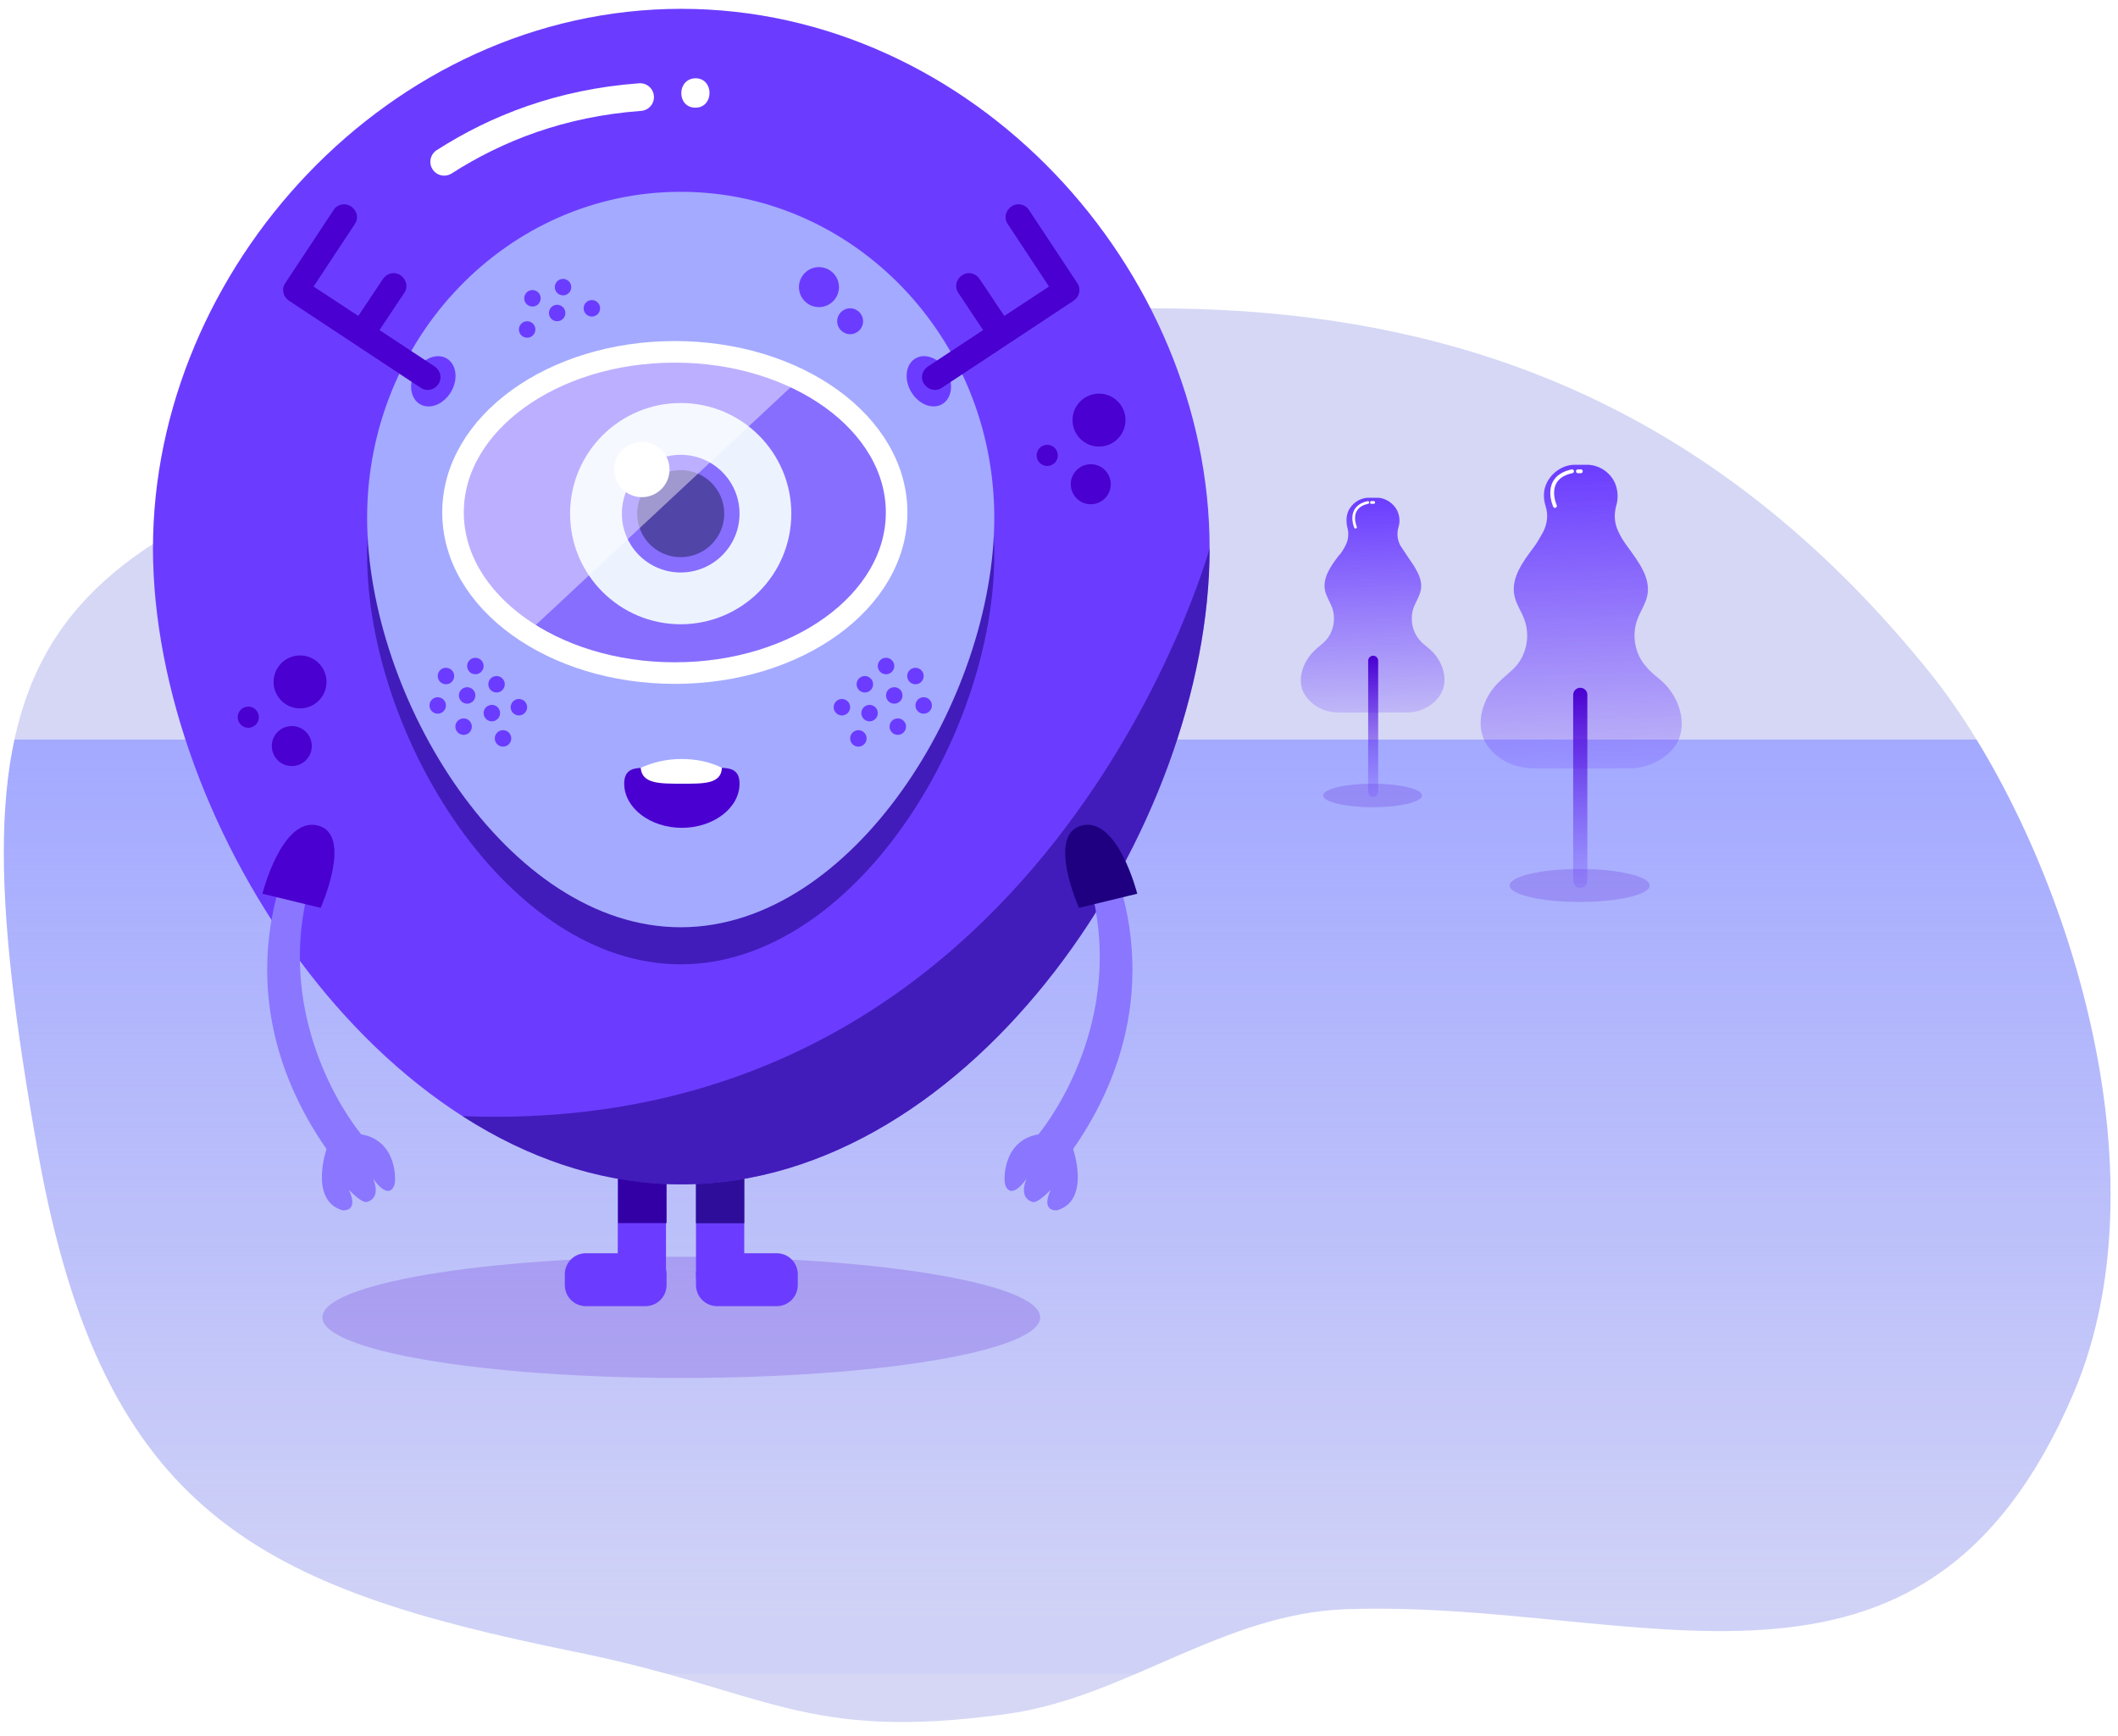
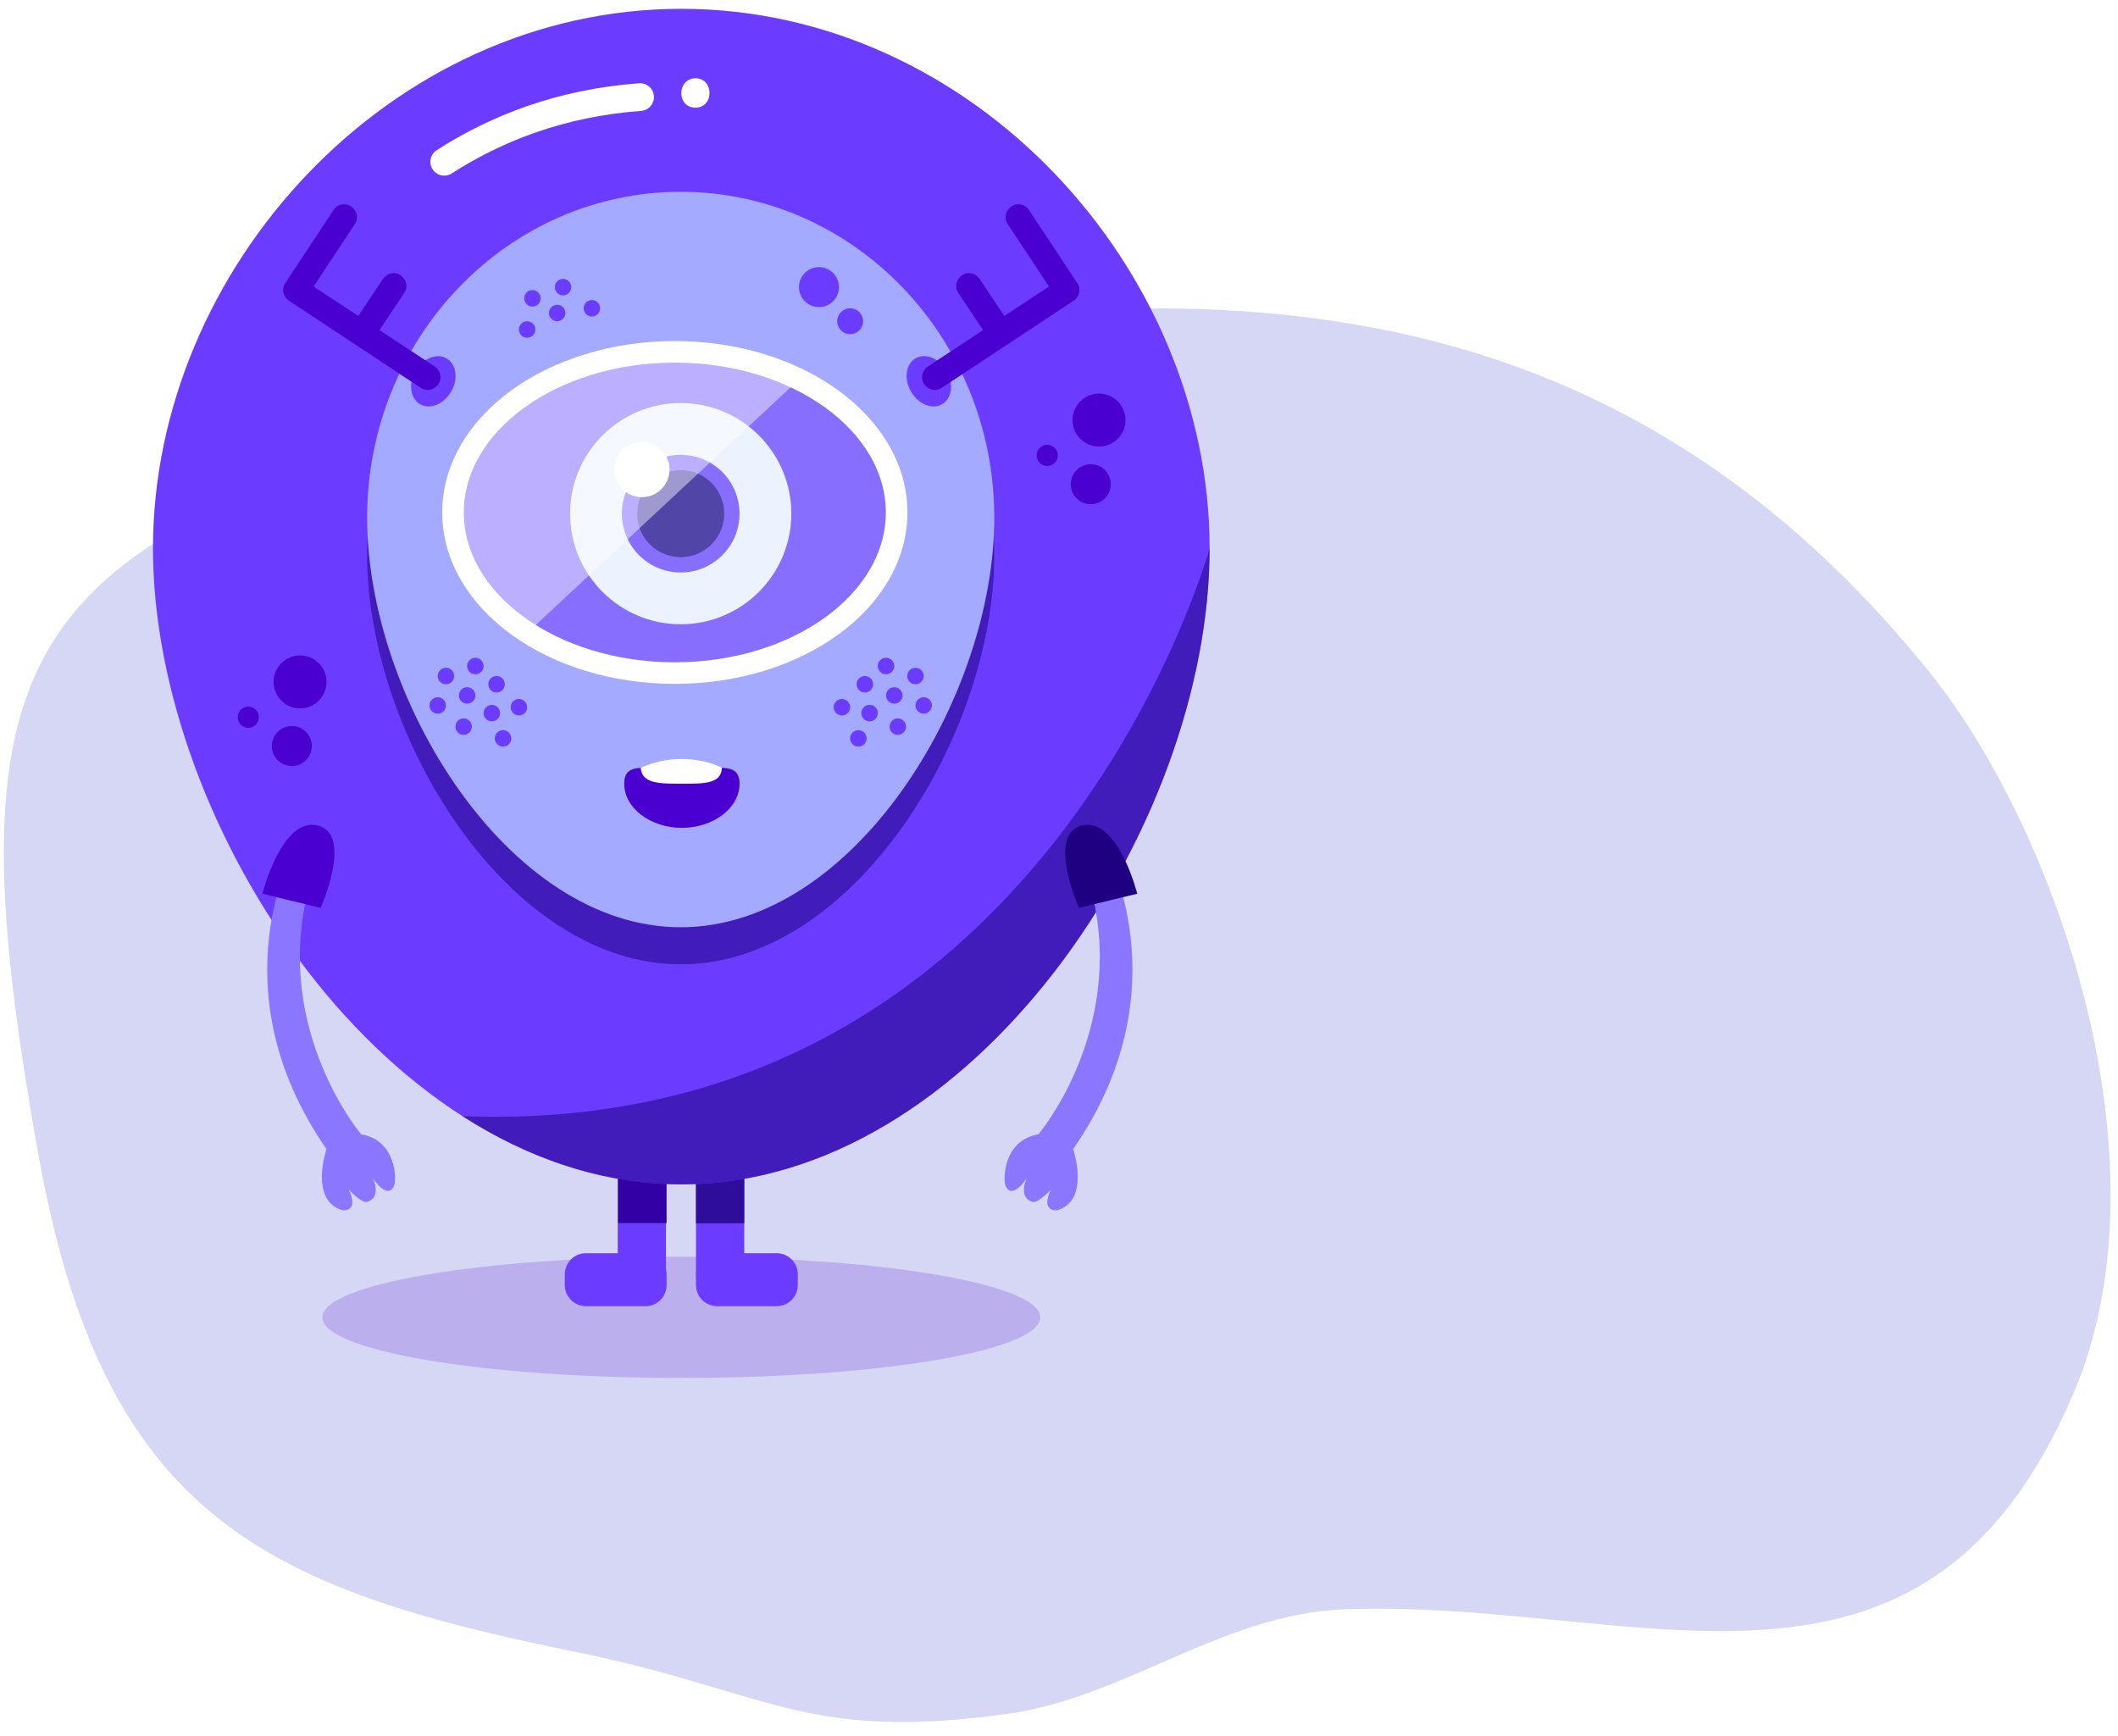
<svg xmlns="http://www.w3.org/2000/svg" version="1.0" x="0px" y="0px" viewBox="0 0 360 295" enable-background="new 0 0 360 295" xml:space="preserve">
  <g id="Background">
    <rect x="-19.9" y="-2.5" opacity="0.35" fill="#A4AAFF" width="399.9" height="296.9" />
  </g>
  <g id="Fog">
</g>
  <g id="Sky">
    <g id="Layer_12">
	</g>
  </g>
  <g id="Mountains">
</g>
  <g id="Trees">
</g>
  <g id="Floor">
-     <linearGradient id="SVGID_1_" gradientUnits="userSpaceOnUse" x1="178.752" y1="128.209" x2="178.752" y2="275.013">
-       <stop offset="0" style="stop-color:#A4AAFF" />
-       <stop offset="0.998" style="stop-color:#A4AAFF;stop-opacity:0.1" />
-     </linearGradient>
-     <rect x="-4.9" y="125.7" fill="url(#SVGID_1_)" width="367.3" height="158.8" />
-   </g>
+ </g>
  <g id="Dekoration">
-     <g>
-       <ellipse opacity="0.19" fill="#4A00D0" cx="268.5" cy="150.5" rx="11.9" ry="2.8" />
-       <g>
-         <g>
-           <g>
-             <linearGradient id="SVGID_2_" gradientUnits="userSpaceOnUse" x1="267.298" y1="78.972" x2="268.784" y2="130.823">
-               <stop offset="0" style="stop-color:#6B3CFF" />
-               <stop offset="1" style="stop-color:#6B3CFF;stop-opacity:0.2" />
-             </linearGradient>
-             <path fill="url(#SVGID_2_)" d="M282.5,115.8c-0.9-0.8-1.9-1.5-2.7-2.5c-1.9-2.1-2.5-5.3-1.5-8c0.5-1.4,1.4-2.6,1.7-4.1       c0.6-3-1.5-5.7-3.3-8.2c-0.6-0.8-1.2-1.7-1.6-2.6c-0.7-1.4-0.8-2.9-0.4-4.4c0.4-1.3,0.3-2.7-0.2-3.9c-0.8-1.8-2.6-3-4.5-3.1       h-2.6c-1.9,0.1-3.7,1.4-4.5,3.1c-0.6,1.2-0.6,2.6-0.2,3.9c0.5,1.5,0.3,3-0.4,4.4c-0.5,0.9-1,1.8-1.6,2.6       c-1.8,2.4-3.9,5.2-3.3,8.2c0.3,1.5,1.2,2.7,1.7,4.1c1,2.7,0.4,5.9-1.5,8c-0.8,0.9-1.8,1.6-2.7,2.5c-2.9,2.7-4.3,7.3-2.3,10.6       c1.7,2.7,4.8,4.2,8.1,4.2h8h0.2h8c3.3,0,6.4-1.6,8.1-4.2C286.9,123,285.4,118.4,282.5,115.8z" />
-           </g>
-           <linearGradient id="SVGID_3_" gradientUnits="userSpaceOnUse" x1="268.068" y1="116.933" x2="269.042" y2="150.914">
-             <stop offset="0" style="stop-color:#4A00D0" />
-             <stop offset="1" style="stop-color:#6B3CFF;stop-opacity:0.2" />
-           </linearGradient>
-           <line fill="#5451B7" stroke="url(#SVGID_3_)" stroke-width="2.408" stroke-linecap="round" stroke-miterlimit="10" x1="268.6" y1="118.1" x2="268.6" y2="149.7" />
-           <path fill="none" stroke="#FFFFFF" stroke-width="0.649" stroke-linecap="round" stroke-miterlimit="10" d="M264.3,86      c0,0-2.2-4.8,2.9-5.9" />
-           <line fill="none" stroke="#FFFFFF" stroke-width="0.649" stroke-linecap="round" stroke-miterlimit="10" x1="268.2" y1="80.1" x2="268.7" y2="80.1" />
-         </g>
-       </g>
-     </g>
-     <g>
-       <ellipse opacity="0.19" fill="#4A00D0" cx="233.3" cy="135.2" rx="8.4" ry="2" />
-       <g>
-         <g>
-           <g>
-             <linearGradient id="SVGID_4_" gradientUnits="userSpaceOnUse" x1="232.501" y1="84.577" x2="233.553" y2="121.24">
-               <stop offset="0" style="stop-color:#6B3CFF" />
-               <stop offset="1" style="stop-color:#6B3CFF;stop-opacity:0.2" />
-             </linearGradient>
-             <path fill="url(#SVGID_4_)" d="M243.3,110.6c-0.6-0.6-1.4-1.1-1.9-1.7c-1.4-1.5-1.8-3.8-1.1-5.7c0.4-1,1-1.9,1.2-2.9       c0.4-2.1-1.1-4-2.3-5.8c-0.4-0.6-0.8-1.2-1.2-1.8c-0.5-1-0.6-2.1-0.3-3.1c0.3-0.9,0.2-1.9-0.2-2.8c-0.6-1.2-1.9-2.1-3.2-2.2       h-1.9c-1.4,0.1-2.6,1-3.2,2.2c-0.4,0.9-0.4,1.9-0.2,2.8c0.3,1,0.2,2.2-0.3,3.1c-0.3,0.6-0.7,1.3-1.2,1.8       c-1.3,1.7-2.7,3.7-2.3,5.8c0.2,1,0.8,1.9,1.2,2.9c0.7,1.9,0.3,4.2-1.1,5.7c-0.6,0.6-1.3,1.1-1.9,1.7c-2,1.9-3.1,5.2-1.6,7.5       c1.2,1.9,3.4,3,5.7,3h5.7h0.2h5.7c2.3,0,4.5-1.1,5.7-3C246.3,115.7,245.3,112.5,243.3,110.6z" />
-           </g>
-           <linearGradient id="SVGID_5_" gradientUnits="userSpaceOnUse" x1="233.046" y1="111.419" x2="233.735" y2="135.446">
-             <stop offset="0" style="stop-color:#4A00D0" />
-             <stop offset="1" style="stop-color:#6B3CFF;stop-opacity:0.2" />
-           </linearGradient>
-           <line fill="#5451B7" stroke="url(#SVGID_5_)" stroke-width="1.702" stroke-linecap="round" stroke-miterlimit="10" x1="233.4" y1="112.3" x2="233.4" y2="134.6" />
-           <path fill="none" stroke="#FFFFFF" stroke-width="0.459" stroke-linecap="round" stroke-miterlimit="10" d="M230.4,89.6      c0,0-1.5-3.4,2.1-4.2" />
-           <line fill="none" stroke="#FFFFFF" stroke-width="0.459" stroke-linecap="round" stroke-miterlimit="10" x1="233.1" y1="85.4" x2="233.5" y2="85.4" />
-         </g>
-       </g>
-     </g>
-   </g>
+ </g>
  <g id="Mask">
    <path fill="#FFFFFF" d="M392.4,319.9V-11.4h-426v331.3H392.4z M89.8,69C187.2,43.9,267.3,39,328,114.3   c21.4,26.6,41.3,83.1,24.4,122.6c-25.6,59.8-73.5,34.9-123.5,36.6c-21.1,0.7-37.5,15-57.7,17.8c-34.7,4.8-40.5-3.9-73.7-10.6   c-53-10.8-80-23.2-91-84.6C-9.2,108.3,2.9,91.4,89.8,69z" />
  </g>
  <g id="Character">
    <ellipse opacity="0.19" fill="#4A00D0" cx="115.8" cy="223.9" rx="61" ry="10.3" />
    <g>
      <g>
        <g>
          <g>
            <path fill="#6B3CFF" d="M122.4,221.2c2.3,0,4.1-2.1,4.1-4.6v-60.9h-8.2v60.9C118.3,219.2,120.2,221.2,122.4,221.2z" />
          </g>
          <rect x="118.3" y="155.8" opacity="0.54" fill="#1E0080" width="8.2" height="52.1" />
        </g>
        <path fill="#6B3CFF" d="M132,222h-10.1c-2,0-3.6-1.6-3.6-3.6v-1.8c0-2,1.6-3.6,3.6-3.6H132c2,0,3.6,1.6,3.6,3.6v1.8     C135.6,220.4,134,222,132,222z" />
      </g>
      <rect x="118.3" y="155.8" opacity="0.54" fill="#1E0080" width="8.2" height="52.1" />
    </g>
    <g>
      <g>
        <path fill="#6B3CFF" d="M109.1,221.2c-2.3,0-4.1-2.1-4.1-4.6v-60.9h8.2v60.9C113.3,219.2,111.4,221.2,109.1,221.2z" />
      </g>
      <rect x="105" y="155.8" transform="matrix(-1 -5.073509e-11 5.073509e-11 -1 218.2815 363.667)" fill="#4A00D0" width="8.2" height="52.1" />
      <rect x="105" y="155.8" transform="matrix(-1 -5.073509e-11 5.073509e-11 -1 218.2815 363.667)" opacity="0.54" fill="#1E0080" width="8.2" height="52.1" />
      <path fill="#6B3CFF" d="M99.6,222h10.1c2,0,3.6-1.6,3.6-3.6v-1.8c0-2-1.6-3.6-3.6-3.6H99.6c-2,0-3.6,1.6-3.6,3.6v1.8    C96,220.4,97.6,222,99.6,222z" />
    </g>
    <g>
      <g>
        <g>
          <path fill="#6B3CFF" d="M26,93.2c0-47.5,40.2-91.7,89.8-91.7s89.8,44.2,89.8,91.7s-40.2,108.1-89.8,108.1S26,140.7,26,93.2z" />
        </g>
        <g>
          <path fill="none" stroke="#FFFFFF" stroke-width="4.705" stroke-linecap="round" stroke-miterlimit="10" d="M75.5,27.5      c8.9-5.7,19.8-10,33.3-11" />
          <g>
            <g>
              <path fill="#FFFFFF" d="M118.2,18.3c3.2,0,3.2-5,0-5C115,13.4,115,18.3,118.2,18.3L118.2,18.3z" />
            </g>
          </g>
        </g>
      </g>
      <path opacity="0.54" fill="#1E0080" d="M78.6,189.7L78.6,189.7c11.3,7.3,23.9,11.6,37.2,11.6c49.6,0,89.8-60.6,89.8-108.1    C205.6,93.2,178,193.6,78.6,189.7z" />
    </g>
    <g>
      <g>
        <g>
          <circle fill="#4A00D0" cx="51" cy="115.9" r="4.5" />
          <circle fill="#4A00D0" cx="42.2" cy="121.9" r="1.8" />
        </g>
        <circle fill="#4A00D0" cx="49.6" cy="126.8" r="3.4" />
      </g>
      <g>
        <g>
          <circle fill="#4A00D0" cx="186.8" cy="71.4" r="4.5" />
          <circle fill="#4A00D0" cx="178" cy="77.4" r="1.8" />
        </g>
        <circle fill="#4A00D0" cx="185.4" cy="82.3" r="3.4" />
      </g>
    </g>
    <path opacity="0.54" fill="#1E0080" d="M62.4,94.3c0-30.6,23.9-55.4,53.3-55.4S169,63.7,169,94.3s-23.9,69.6-53.3,69.6   S62.4,124.9,62.4,94.3z" />
    <path fill="#A4AAFF" d="M62.4,88c0-30.6,23.9-55.4,53.3-55.4S169,57.4,169,88s-23.9,69.6-53.3,69.6S62.4,118.6,62.4,88z" />
    <ellipse fill="#6B3CFF" cx="114.7" cy="87.3" rx="37.7" ry="27.3" />
    <g>
      <g>
        <circle fill="#6B3CFF" cx="147" cy="116.3" r="1.4" />
        <circle fill="#6B3CFF" cx="150.6" cy="113.2" r="1.4" />
        <circle fill="#6B3CFF" cx="152" cy="118.2" r="1.4" />
        <circle fill="#6B3CFF" cx="147.8" cy="121.2" r="1.4" />
        <circle fill="#6B3CFF" cx="152.6" cy="123.5" r="1.4" />
        <circle fill="#6B3CFF" cx="155.6" cy="114.9" r="1.4" />
        <circle fill="#6B3CFF" cx="157" cy="119.9" r="1.4" />
        <circle fill="#6B3CFF" cx="143.1" cy="120.2" r="1.4" />
        <circle fill="#6B3CFF" cx="145.9" cy="125.5" r="1.4" />
      </g>
      <g>
        <circle fill="#6B3CFF" cx="84.4" cy="116.3" r="1.4" />
        <circle fill="#6B3CFF" cx="80.8" cy="113.2" r="1.4" />
        <circle fill="#6B3CFF" cx="79.4" cy="118.2" r="1.4" />
        <circle fill="#6B3CFF" cx="83.6" cy="121.2" r="1.4" />
        <circle fill="#6B3CFF" cx="78.8" cy="123.5" r="1.4" />
        <circle fill="#6B3CFF" cx="75.8" cy="114.9" r="1.4" />
        <circle fill="#6B3CFF" cx="74.4" cy="119.9" r="1.4" />
        <circle fill="#6B3CFF" cx="88.2" cy="120.2" r="1.4" />
        <circle fill="#6B3CFF" cx="85.5" cy="125.5" r="1.4" />
      </g>
    </g>
    <g>
      <g>
        <path fill="#4A00D0" d="M115.9,130.9L115.9,130.9c5.4,0,9.8-1.8,9.8,2.3v0c0,4.1-4.4,7.5-9.8,7.5h0c-5.4,0-9.8-3.4-9.8-7.5v0     C106.1,129.1,110.5,130.9,115.9,130.9z" />
      </g>
      <path fill="#FFFFFF" d="M115.8,129c-2.6,0-4.9,0.6-6.9,1.5c0.2,2.7,3.2,2.7,6.9,2.7c3.7,0,6.8,0.1,6.9-2.7    C120.7,129.5,118.4,129,115.8,129L115.8,129z" />
    </g>
    <path opacity="0.36" fill="#D0E7FF" d="M115.8,113.9c0,0-0.1-0.1-0.1-0.1C115.7,113.8,115.7,113.9,115.8,113.9z" />
    <path opacity="0.36" fill="#D0E7FF" d="M115.9,115.1c-0.1-0.1-0.3-0.3-0.4-0.5C115.6,114.8,115.8,115,115.9,115.1z" />
    <path opacity="0.36" fill="#D0E7FF" d="M115.7,112.9C115.7,112.9,115.7,112.8,115.7,112.9C115.7,112.8,115.7,112.9,115.7,112.9z" />
    <path opacity="0.36" fill="#D0E7FF" d="M115.8,114.5c-0.1-0.1-0.1-0.2-0.2-0.2C115.6,114.3,115.7,114.4,115.8,114.5z" />
    <path opacity="0.36" fill="#D0E7FF" d="M115.7,112.4C115.7,112.4,115.7,112.4,115.7,112.4C115.7,112.4,115.7,112.4,115.7,112.4z" />
    <path opacity="0.36" fill="#D0E7FF" d="M115.7,113.4C115.7,113.4,115.7,113.3,115.7,113.4C115.7,113.3,115.7,113.4,115.7,113.4z" />
    <path opacity="0.36" fill="#FFFFFF" d="M115.9,113.3c-0.1-0.1-0.2-0.3-0.3-0.4C115.6,113,115.7,113.2,115.9,113.3z" />
    <path opacity="0.36" fill="#FFFFFF" d="M115.9,112.8c-0.1-0.2-0.2-0.3-0.4-0.5C115.6,112.5,115.7,112.7,115.9,112.8z" />
    <path opacity="0.36" fill="#FFFFFF" d="M115.8,114.7c-0.1-0.1-0.1-0.1-0.2-0.2C115.7,114.5,115.7,114.6,115.8,114.7z" />
    <path opacity="0.36" fill="#FFFFFF" d="M115.8,114.2c-0.1-0.1-0.2-0.2-0.3-0.3C115.6,114,115.7,114.1,115.8,114.2z" />
    <path opacity="0.36" fill="#FFFFFF" d="M115.8,113.8c-0.1-0.1-0.2-0.2-0.3-0.4C115.6,113.5,115.7,113.6,115.8,113.8z" />
    <g>
      <g>
        <circle fill="#FFFFFF" cx="115.7" cy="87.3" r="18.8" />
        <g>
          <circle fill="#6B3CFF" cx="115.7" cy="87.3" r="10" />
          <circle fill="#1E0080" cx="115.7" cy="87.3" r="7.4" />
        </g>
      </g>
    </g>
    <ellipse opacity="0.32" fill="#C2D8FF" cx="114.7" cy="88.5" rx="37.7" ry="27.3" />
    <path opacity="0.45" fill="#FFFFFF" d="M89.7,107.5c-7.8-5-12.7-12.3-12.7-20.4c0-15.1,16.9-27.3,37.7-27.3   c7.8,0,15.1,1.7,21.1,4.7" />
    <ellipse fill="none" stroke="#FFFFFF" stroke-width="3.668" stroke-miterlimit="10" cx="114.7" cy="87.1" rx="37.7" ry="27.3" />
    <g>
      <circle fill="#6B3CFF" cx="90.5" cy="50.7" r="1.4" />
      <circle fill="#6B3CFF" cx="94.7" cy="53.2" r="1.4" />
      <circle fill="#6B3CFF" cx="89.6" cy="56" r="1.4" />
      <circle fill="#6B3CFF" cx="100.6" cy="52.4" r="1.4" />
      <circle fill="#6B3CFF" cx="95.7" cy="48.8" r="1.4" />
    </g>
    <circle fill="#6B3CFF" cx="139.2" cy="48.8" r="3.4" />
    <circle fill="#6B3CFF" cx="144.5" cy="54.6" r="2.2" />
    <g>
      <ellipse transform="matrix(0.866 -0.5 0.5 0.866 -11.2667 87.6347)" fill="#6B3CFF" cx="157.9" cy="64.8" rx="3.5" ry="4.5" />
      <path fill="#4A00D0" d="M171.9,35.1c-1,0.7-1.3,2-0.6,3l7,10.6l-7.6,5l-4.2-6.3c-0.7-1-2-1.3-3-0.6c-1,0.7-1.3,2-0.6,3l4.2,6.3    l-9.4,6.2c-1,0.7-1.3,2-0.6,3c0.7,1,2,1.3,3,0.6l22.4-14.8c1-0.7,1.3-2,0.6-3l-8.2-12.4C174.3,34.7,172.9,34.4,171.9,35.1z" />
      <ellipse transform="matrix(0.5 -0.866 0.866 0.5 -19.3117 96.2336)" fill="#6B3CFF" cx="73.7" cy="64.8" rx="4.5" ry="3.5" />
      <path fill="#4A00D0" d="M59.7,35.1c1,0.7,1.3,2,0.6,3l-7,10.6l7.6,5l4.2-6.3c0.7-1,2-1.3,3-0.6c1,0.7,1.3,2,0.6,3l-4.2,6.3    l9.4,6.2c1,0.7,1.3,2,0.6,3c-0.7,1-2,1.3-3,0.6L49.1,51.1c-1-0.7-1.3-2-0.6-3l8.2-12.4C57.3,34.7,58.7,34.4,59.7,35.1z" />
    </g>
    <g>
      <path fill="#8A76FF" d="M50.3,143.7c0,0-13.9,24.1,5.2,51.6c0,0-3,8.7,2.7,10.4c0,0,2.9,0.4,1.1-3.5c0,0,2,2.2,3,2.1    c0,0,2.6-0.4,1.1-4c0,0,2.5,3.8,3.6,1.2c0.4-1,0.4-7.7-5.6-8.7c0,0-14.7-17.3-9.2-40.7C52.3,152.1,56.9,140.2,50.3,143.7z" />
      <path fill="#4A00D0" d="M54.5,154.3c0,0,5.6-12.5-0.5-14s-9.4,11.6-9.4,11.6L54.5,154.3z" />
    </g>
    <g>
      <path fill="#8A76FF" d="M187.6,143.7c0,0,13.9,24.1-5.2,51.6c0,0,3,8.7-2.7,10.4c0,0-2.9,0.4-1.1-3.5c0,0-2,2.2-3,2.1    c0,0-2.6-0.4-1.1-4c0,0-2.5,3.8-3.6,1.2c-0.4-1-0.4-7.7,5.6-8.7c0,0,14.7-17.3,9.2-40.7C185.6,152.1,180.9,140.2,187.6,143.7z" />
      <path fill="#1E0080" d="M183.4,154.3c0,0-5.6-12.5,0.5-14s9.4,11.6,9.4,11.6L183.4,154.3z" />
    </g>
    <circle fill="#FFFFFF" cx="109.1" cy="79.8" r="4.7" />
  </g>
  <g id="Lines">
</g>
-   <g id="Text">
+   <g id="Text" display="none">
</g>
  <g id="Fog_Overlay">
</g>
</svg>
